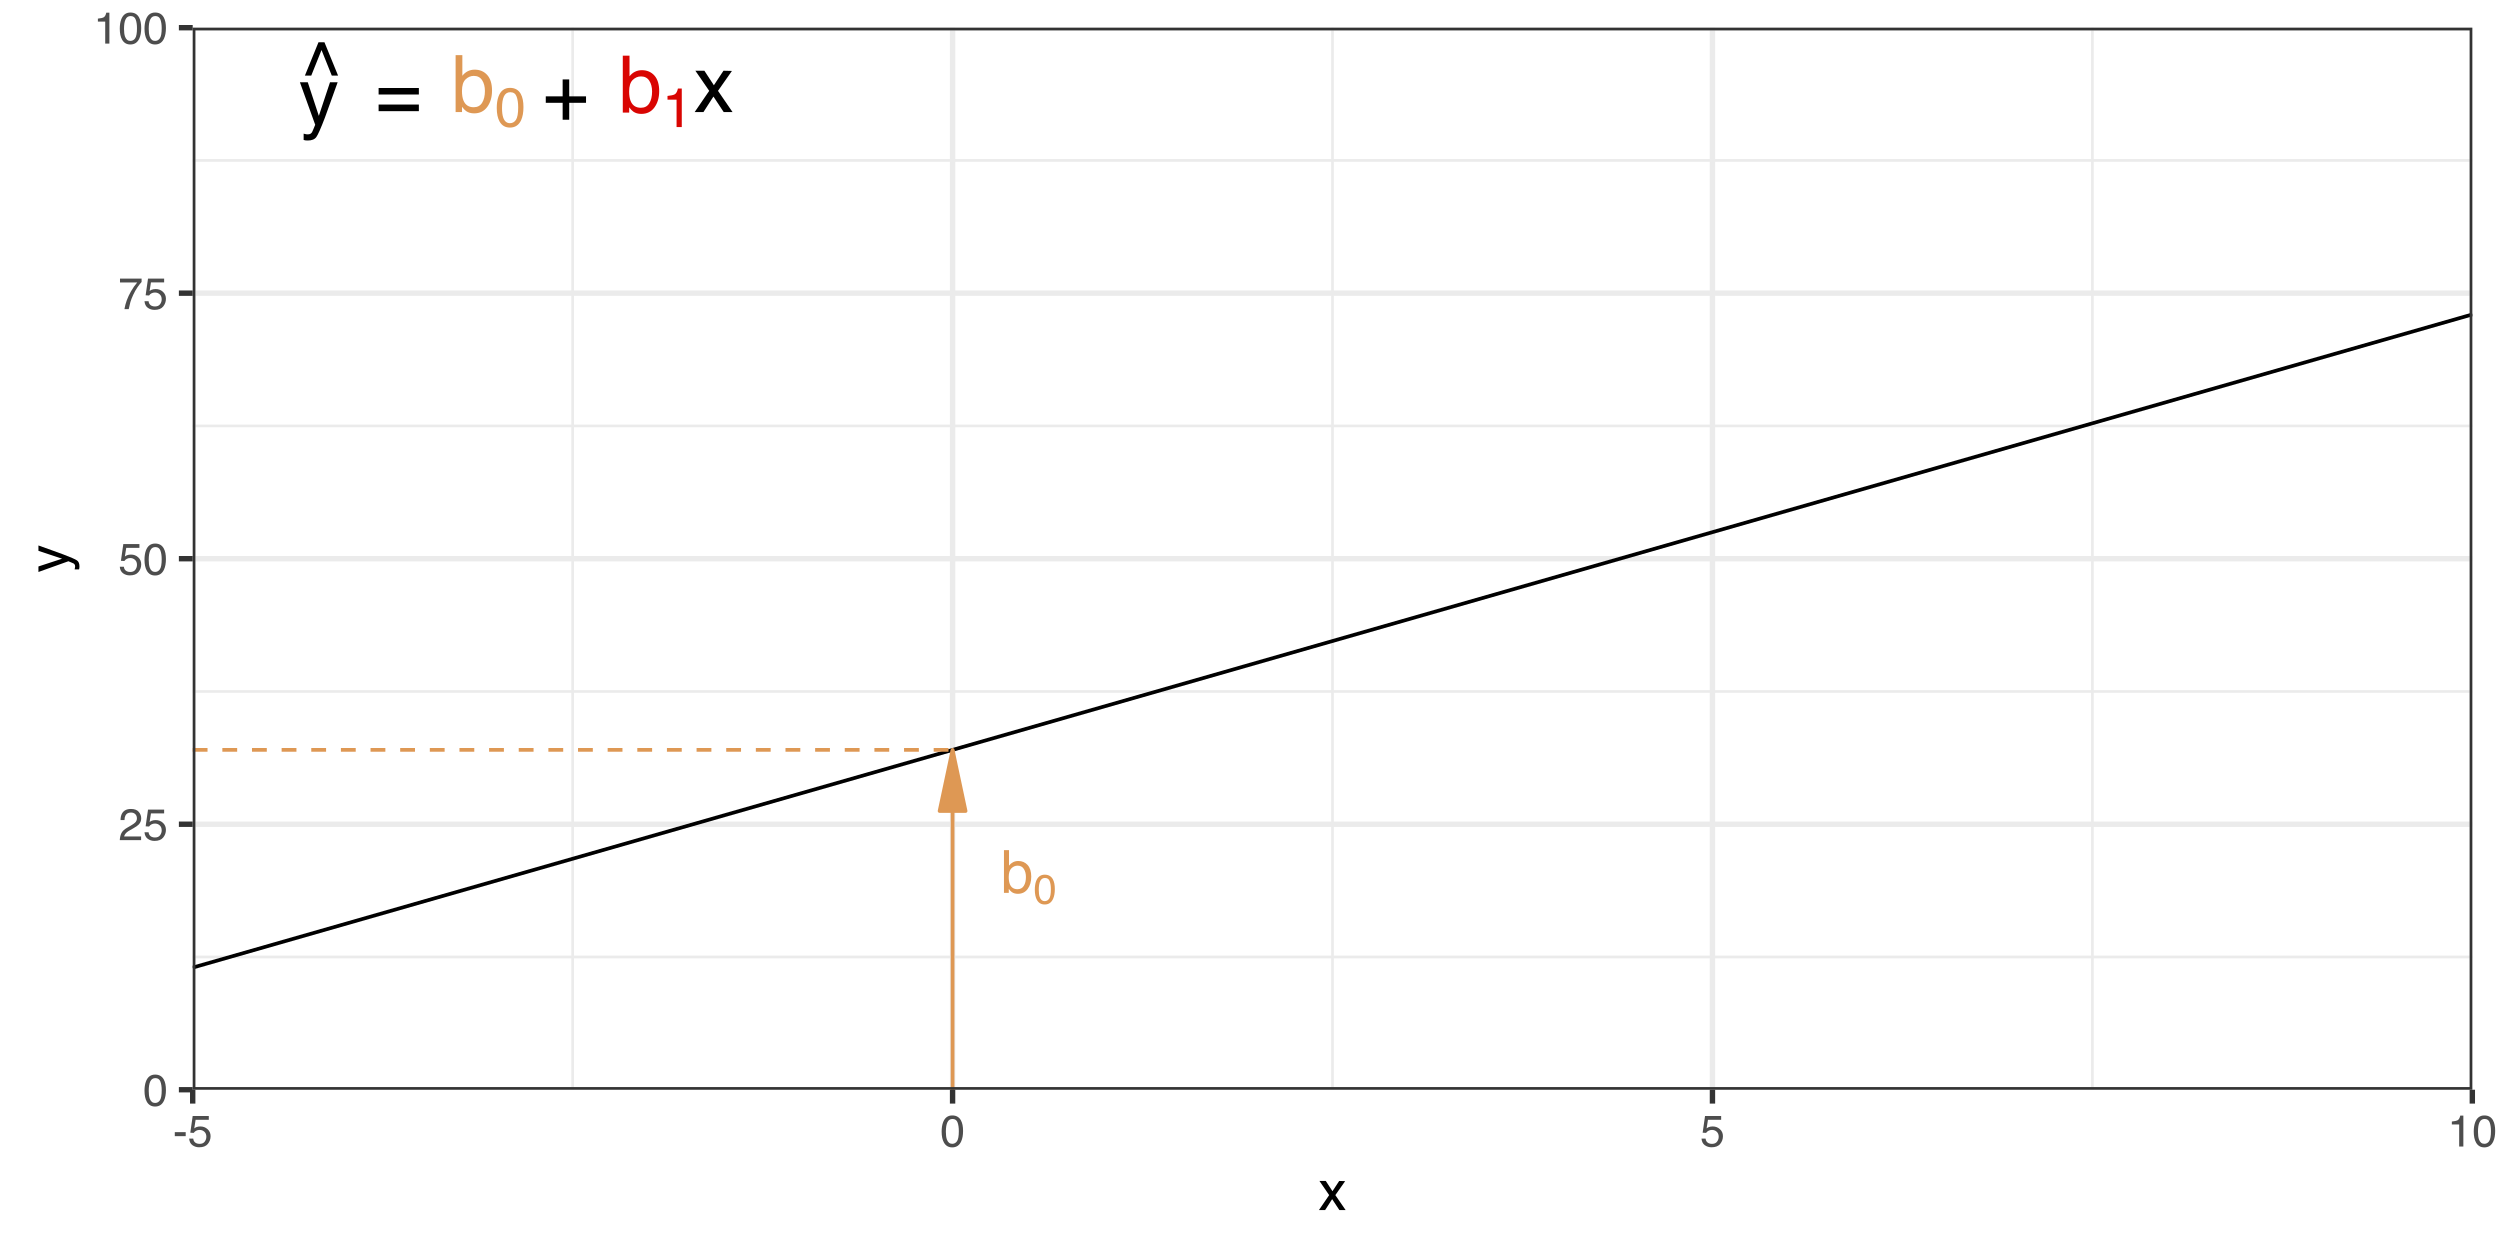
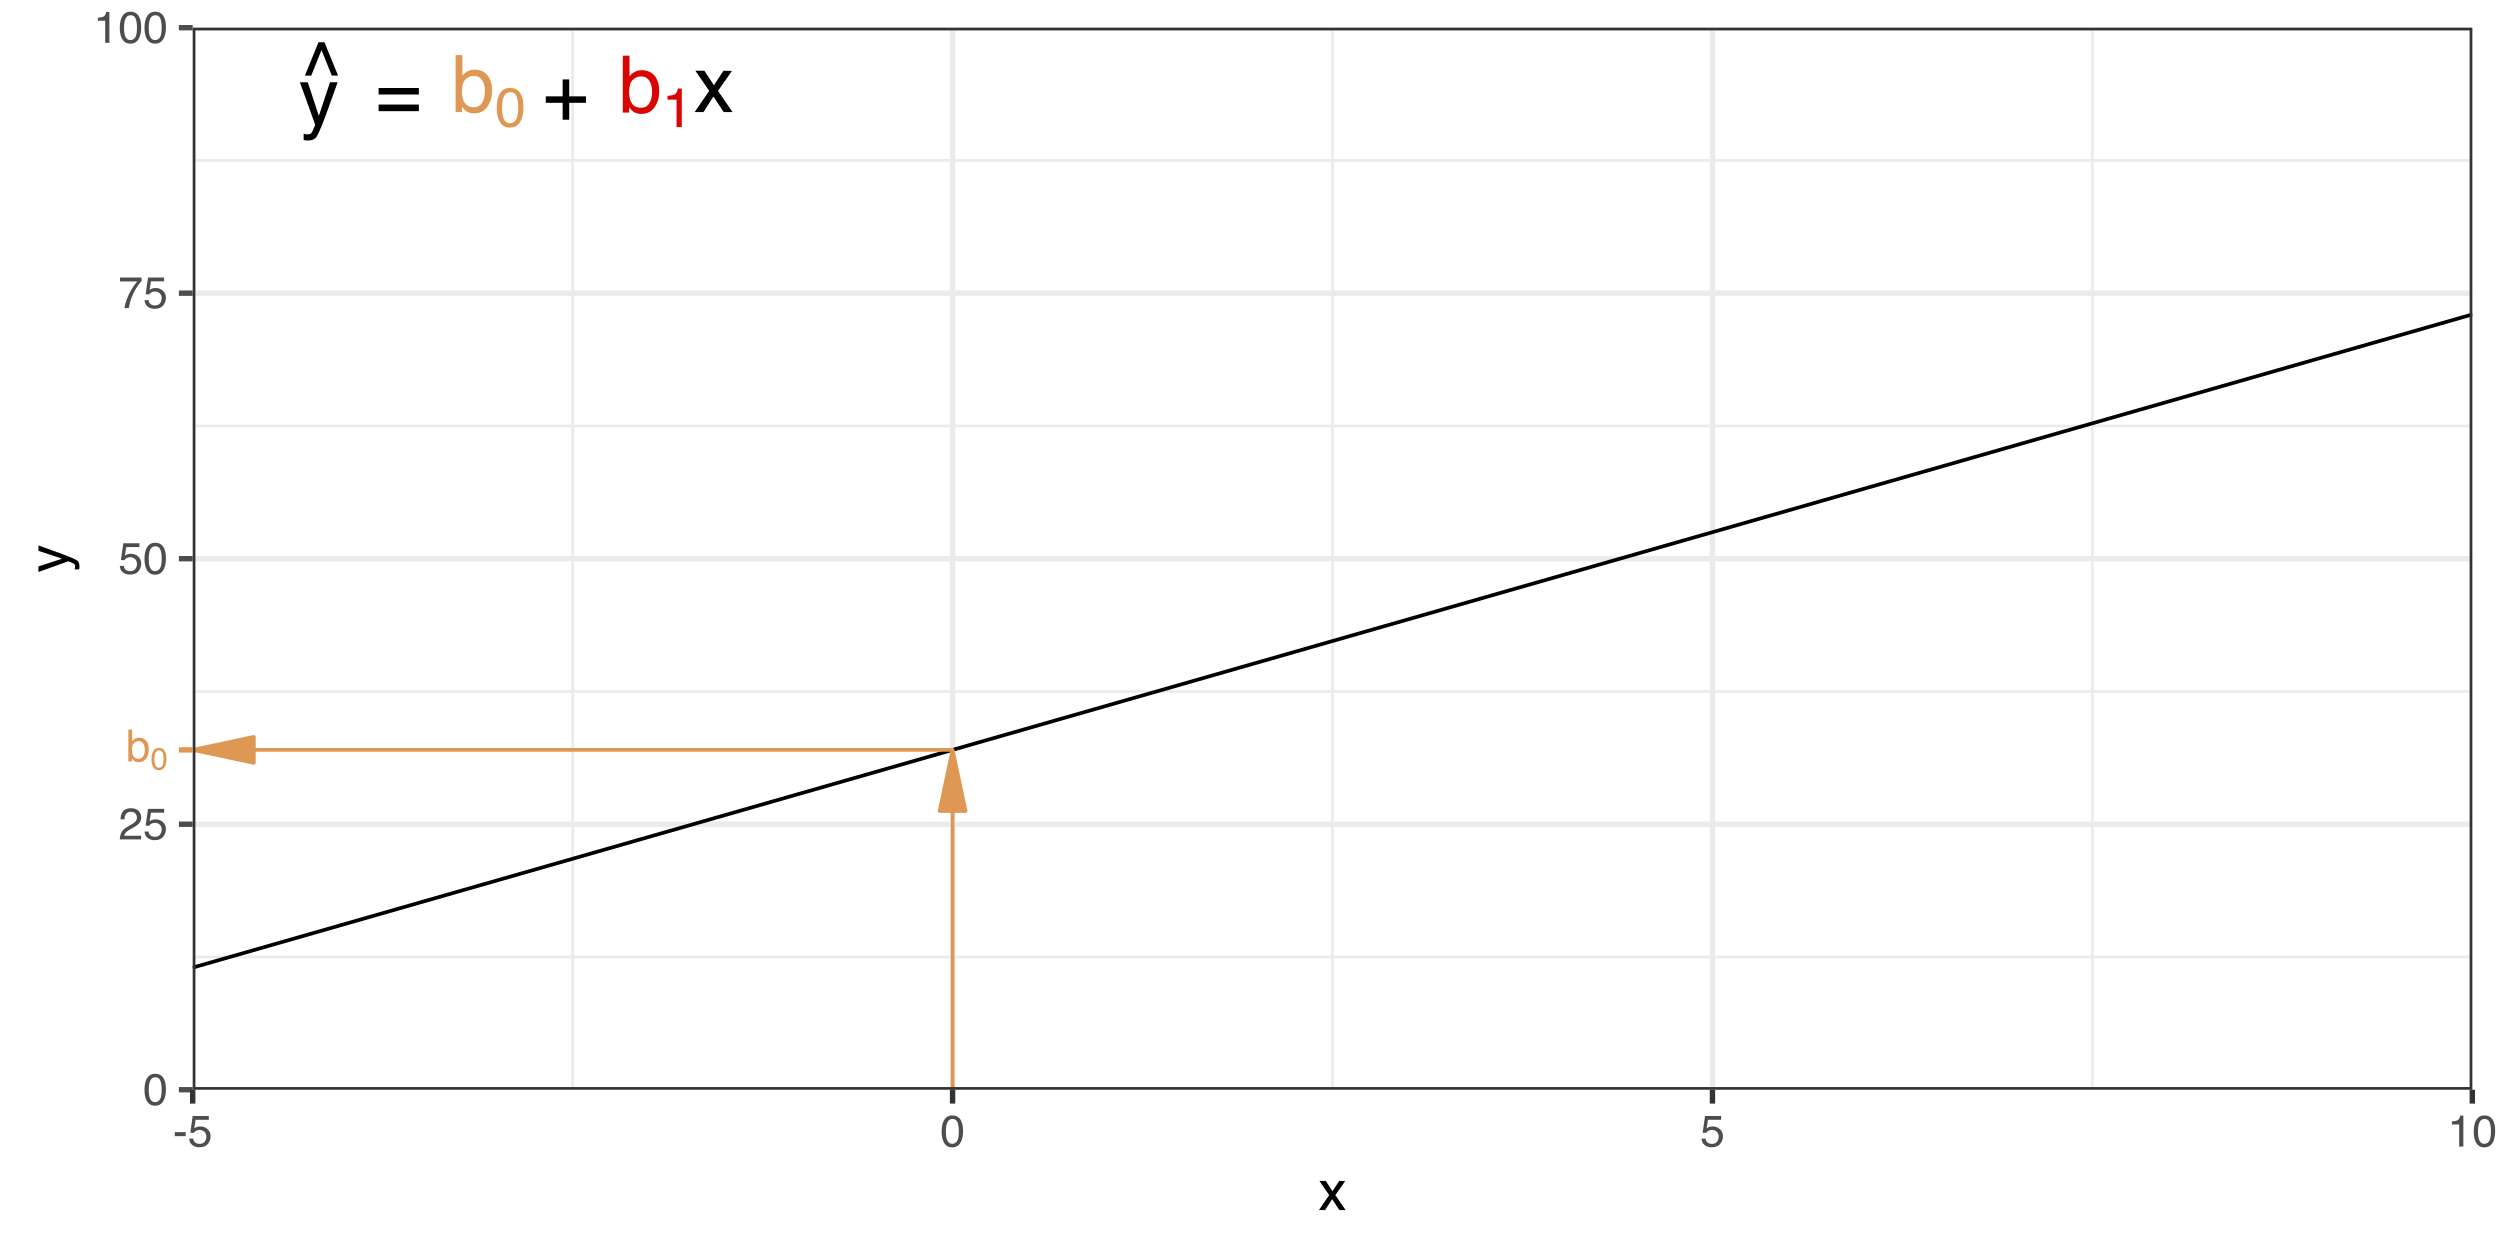
<svg xmlns="http://www.w3.org/2000/svg" xmlns:xlink="http://www.w3.org/1999/xlink" width="720pt" height="360pt" viewBox="0 0 720 360" version="1.1">
  <defs>
    <g>
      <symbol overflow="visible" id="glyph0-0">
        <path style="stroke:none;" d="M 0.734 0 L 0.734 -16.328 L 13.688 -16.328 L 13.688 0 Z M 11.656 -2.047 L 11.656 -14.281 L 2.781 -14.281 L 2.781 -2.047 Z M 11.656 -2.047 " />
      </symbol>
      <symbol overflow="visible" id="glyph0-1">
        <path style="stroke:none;" d="M 8.906 -11.906 L 11.109 -11.906 C 10.828 -11.145 10.203 -9.406 9.234 -6.688 C 8.504 -4.633 7.898 -2.961 7.422 -1.672 C 6.266 1.359 5.445 3.207 4.969 3.875 C 4.488 4.539 3.672 4.875 2.516 4.875 C 2.234 4.875 2.016 4.863 1.859 4.844 C 1.711 4.82 1.531 4.781 1.312 4.719 L 1.312 2.906 C 1.656 3 1.906 3.055 2.062 3.078 C 2.219 3.098 2.359 3.109 2.484 3.109 C 2.848 3.109 3.117 3.047 3.297 2.922 C 3.473 2.805 3.617 2.66 3.734 2.484 C 3.773 2.422 3.91 2.113 4.141 1.562 C 4.367 1.02 4.535 0.613 4.641 0.344 L 0.234 -11.906 L 2.5 -11.906 L 5.688 -2.219 Z M 5.688 -12.188 Z M 5.688 -12.188 " />
      </symbol>
      <symbol overflow="visible" id="glyph0-2">
        <path style="stroke:none;" d="M 6.953 -16.328 L 10.875 -6.734 L 9.062 -6.734 L 6.109 -14.094 L 3.156 -6.734 L 1.328 -6.734 L 5.234 -16.328 Z M 6.953 -16.328 " />
      </symbol>
      <symbol overflow="visible" id="glyph0-3">
        <path style="stroke:none;" d="M 12.609 -9.141 L 12.609 -7.266 L 1.016 -7.266 L 1.016 -9.141 Z M 12.609 -4.375 L 12.609 -2.469 L 1.016 -2.469 L 1.016 -4.375 Z M 12.609 -4.375 " />
      </symbol>
      <symbol overflow="visible" id="glyph0-4">
        <path style="stroke:none;" d="M 1.312 -16.391 L 3.25 -16.391 L 3.25 -10.453 C 3.688 -11.023 4.207 -11.461 4.812 -11.766 C 5.426 -12.066 6.086 -12.219 6.797 -12.219 C 8.285 -12.219 9.488 -11.707 10.406 -10.688 C 11.332 -9.664 11.797 -8.164 11.797 -6.188 C 11.797 -4.301 11.336 -2.734 10.422 -1.484 C 9.516 -0.242 8.254 0.375 6.641 0.375 C 5.734 0.375 4.969 0.156 4.344 -0.281 C 3.977 -0.539 3.582 -0.953 3.156 -1.516 L 3.156 0 L 1.312 0 Z M 6.516 -1.391 C 7.598 -1.391 8.406 -1.816 8.938 -2.672 C 9.477 -3.535 9.75 -4.672 9.75 -6.078 C 9.75 -7.328 9.477 -8.363 8.938 -9.188 C 8.406 -10.008 7.613 -10.422 6.562 -10.422 C 5.656 -10.422 4.859 -10.082 4.172 -9.406 C 3.484 -8.738 3.141 -7.629 3.141 -6.078 C 3.141 -4.961 3.281 -4.055 3.562 -3.359 C 4.094 -2.047 5.078 -1.391 6.516 -1.391 Z M 6.516 -1.391 " />
      </symbol>
      <symbol overflow="visible" id="glyph0-5">
        <path style="stroke:none;" d="M 1.016 -4.875 L 1.016 -6.734 L 5.875 -6.734 L 5.875 -11.609 L 7.766 -11.609 L 7.766 -6.734 L 12.609 -6.734 L 12.609 -4.875 L 7.766 -4.875 L 7.766 0 L 5.875 0 L 5.875 -4.875 Z M 1.016 -4.875 " />
      </symbol>
      <symbol overflow="visible" id="glyph0-6">
        <path style="stroke:none;" d="M 0.328 -11.906 L 2.922 -11.906 L 5.656 -7.719 L 8.422 -11.906 L 10.859 -11.844 L 6.844 -6.109 L 11.031 0 L 8.484 0 L 5.531 -4.469 L 2.656 0 L 0.125 0 L 4.312 -6.109 Z M 0.328 -11.906 " />
      </symbol>
      <symbol overflow="visible" id="glyph1-0">
        <path style="stroke:none;" d="M 0.516 0 L 0.516 -11.438 L 9.594 -11.438 L 9.594 0 Z M 8.156 -1.438 L 8.156 -10 L 1.953 -10 L 1.953 -1.438 Z M 8.156 -1.438 " />
      </symbol>
      <symbol overflow="visible" id="glyph1-1">
        <path style="stroke:none;" d="M 4.312 -11.141 C 5.75 -11.141 6.789 -10.547 7.438 -9.359 C 7.938 -8.441 8.188 -7.188 8.188 -5.594 C 8.188 -4.07 7.961 -2.816 7.516 -1.828 C 6.859 -0.41 5.785 0.297 4.297 0.297 C 2.961 0.297 1.969 -0.281 1.312 -1.438 C 0.77 -2.406 0.5 -3.707 0.5 -5.344 C 0.5 -6.613 0.66 -7.703 0.984 -8.609 C 1.598 -10.297 2.707 -11.141 4.312 -11.141 Z M 4.297 -0.969 C 5.023 -0.969 5.602 -1.289 6.031 -1.938 C 6.457 -2.582 6.672 -3.781 6.672 -5.531 C 6.672 -6.801 6.516 -7.844 6.203 -8.656 C 5.898 -9.477 5.297 -9.891 4.391 -9.891 C 3.566 -9.891 2.961 -9.5 2.578 -8.719 C 2.203 -7.945 2.016 -6.805 2.016 -5.297 C 2.016 -4.16 2.133 -3.242 2.375 -2.547 C 2.75 -1.492 3.391 -0.969 4.297 -0.969 Z M 4.297 -0.969 " />
      </symbol>
      <symbol overflow="visible" id="glyph1-2">
        <path style="stroke:none;" d="M 1.531 -7.891 L 1.531 -8.969 C 2.539 -9.062 3.242 -9.223 3.641 -9.453 C 4.035 -9.691 4.332 -10.238 4.531 -11.094 L 5.641 -11.094 L 5.641 0 L 4.141 0 L 4.141 -7.891 Z M 1.531 -7.891 " />
      </symbol>
      <symbol overflow="visible" id="glyph2-0">
-         <path style="stroke:none;" d="M 0.547 0 L 0.547 -12.25 L 10.281 -12.25 L 10.281 0 Z M 8.734 -1.531 L 8.734 -10.719 L 2.078 -10.719 L 2.078 -1.531 Z M 8.734 -1.531 " />
+         <path style="stroke:none;" d="M 0.406 0 L 0.406 -9.172 L 7.703 -9.172 L 7.703 0 Z M 6.547 -1.156 L 6.547 -8.031 L 1.562 -8.031 L 1.562 -1.156 Z M 6.547 -1.156 " />
      </symbol>
      <symbol overflow="visible" id="glyph2-1">
-         <path style="stroke:none;" d="M 0.984 -12.297 L 2.438 -12.297 L 2.438 -7.844 C 2.77 -8.27 3.16 -8.598 3.609 -8.828 C 4.066 -9.055 4.566 -9.172 5.109 -9.172 C 6.211 -9.172 7.109 -8.785 7.797 -8.016 C 8.492 -7.254 8.844 -6.129 8.844 -4.641 C 8.844 -3.223 8.5 -2.047 7.812 -1.109 C 7.133 -0.18 6.191 0.281 4.984 0.281 C 4.305 0.281 3.734 0.117 3.266 -0.203 C 2.984 -0.398 2.688 -0.711 2.375 -1.141 L 2.375 0 L 0.984 0 Z M 4.891 -1.047 C 5.703 -1.047 6.305 -1.367 6.703 -2.016 C 7.109 -2.66 7.312 -3.508 7.312 -4.562 C 7.312 -5.5 7.109 -6.273 6.703 -6.891 C 6.305 -7.516 5.711 -7.828 4.922 -7.828 C 4.242 -7.828 3.645 -7.57 3.125 -7.062 C 2.613 -6.551 2.359 -5.719 2.359 -4.562 C 2.359 -3.719 2.461 -3.035 2.672 -2.516 C 3.066 -1.535 3.805 -1.047 4.891 -1.047 Z M 4.891 -1.047 " />
+         <path style="stroke:none;" d="M 3.469 -8.953 C 4.625 -8.953 5.457 -8.473 5.969 -7.516 C 6.375 -6.773 6.578 -5.766 6.578 -4.484 C 6.578 -3.266 6.395 -2.258 6.031 -1.469 C 5.508 -0.32 4.648 0.25 3.453 0.25 C 2.379 0.25 1.582 -0.219 1.062 -1.156 C 0.625 -1.938 0.406 -2.984 0.406 -4.297 C 0.406 -5.305 0.535 -6.176 0.797 -6.906 C 1.285 -8.27 2.176 -8.953 3.469 -8.953 Z M 3.453 -0.781 C 4.035 -0.781 4.5 -1.035 4.844 -1.547 C 5.188 -2.066 5.359 -3.031 5.359 -4.438 C 5.359 -5.457 5.234 -6.297 4.984 -6.953 C 4.734 -7.609 4.25 -7.938 3.531 -7.938 C 2.863 -7.938 2.379 -7.625 2.078 -7 C 1.773 -6.375 1.625 -5.457 1.625 -4.25 C 1.625 -3.332 1.719 -2.598 1.906 -2.047 C 2.207 -1.203 2.723 -0.781 3.453 -0.781 Z M 3.453 -0.781 " />
+       </symbol>
+       <symbol overflow="visible" id="glyph2-2">
+         <path style="stroke:none;" d="M 0.406 0 C 0.445 -0.77 0.602 -1.441 0.875 -2.016 C 1.156 -2.586 1.695 -3.102 2.5 -3.562 L 3.703 -4.266 C 4.234 -4.578 4.609 -4.844 4.828 -5.062 C 5.172 -5.406 5.344 -5.801 5.344 -6.25 C 5.344 -6.77 5.188 -7.18 4.875 -7.484 C 4.562 -7.797 4.145 -7.953 3.625 -7.953 C 2.852 -7.953 2.32 -7.66 2.031 -7.078 C 1.863 -6.766 1.773 -6.332 1.766 -5.781 L 0.625 -5.781 C 0.633 -6.551 0.773 -7.18 1.047 -7.672 C 1.535 -8.547 2.395 -8.984 3.625 -8.984 C 4.656 -8.984 5.406 -8.703 5.875 -8.141 C 6.344 -7.586 6.578 -6.973 6.578 -6.297 C 6.578 -5.578 6.328 -4.969 5.828 -4.469 C 5.535 -4.164 5.016 -3.805 4.266 -3.391 L 3.406 -2.906 C 3 -2.688 2.676 -2.473 2.438 -2.266 C 2.02 -1.898 1.758 -1.5 1.656 -1.062 L 6.547 -1.062 L 6.547 0 Z M 0.406 0 " />
+       </symbol>
+       <symbol overflow="visible" id="glyph2-3">
+         <path style="stroke:none;" d="M 1.578 -2.281 C 1.648 -1.633 1.945 -1.191 2.469 -0.953 C 2.738 -0.828 3.051 -0.766 3.406 -0.766 C 4.07 -0.766 4.562 -0.973 4.875 -1.391 C 5.195 -1.816 5.359 -2.289 5.359 -2.812 C 5.359 -3.438 5.164 -3.922 4.781 -4.266 C 4.406 -4.609 3.953 -4.781 3.422 -4.781 C 3.035 -4.781 2.703 -4.703 2.422 -4.547 C 2.141 -4.398 1.906 -4.191 1.719 -3.922 L 0.734 -3.984 L 1.422 -8.797 L 6.062 -8.797 L 6.062 -7.703 L 2.266 -7.703 L 1.875 -5.219 C 2.082 -5.383 2.281 -5.504 2.469 -5.578 C 2.801 -5.711 3.188 -5.781 3.625 -5.781 C 4.445 -5.781 5.145 -5.516 5.719 -4.984 C 6.289 -4.461 6.578 -3.797 6.578 -2.984 C 6.578 -2.141 6.312 -1.395 5.781 -0.75 C 5.258 -0.102 4.426 0.219 3.281 0.219 C 2.551 0.219 1.906 0.016 1.344 -0.391 C 0.789 -0.797 0.477 -1.426 0.406 -2.281 Z M 1.578 -2.281 " />
+       </symbol>
+       <symbol overflow="visible" id="glyph2-4">
+         <path style="stroke:none;" d="M 0.734 -9.203 L 1.828 -9.203 L 1.828 -5.875 C 2.078 -6.195 2.367 -6.441 2.703 -6.609 C 3.047 -6.773 3.422 -6.859 3.828 -6.859 C 4.66 -6.859 5.332 -6.57 5.844 -6 C 6.363 -5.438 6.625 -4.594 6.625 -3.469 C 6.625 -2.414 6.367 -1.535 5.859 -0.828 C 5.348 -0.129 4.641 0.219 3.734 0.219 C 3.223 0.219 2.789 0.094 2.438 -0.156 C 2.227 -0.301 2.008 -0.535 1.781 -0.859 L 1.781 0 L 0.734 0 Z M 3.656 -0.781 C 4.27 -0.781 4.727 -1.02 5.031 -1.5 C 5.332 -1.988 5.484 -2.629 5.484 -3.422 C 5.484 -4.117 5.332 -4.695 5.031 -5.156 C 4.727 -5.625 4.281 -5.859 3.688 -5.859 C 3.176 -5.859 2.727 -5.664 2.344 -5.281 C 1.957 -4.906 1.766 -4.285 1.766 -3.422 C 1.766 -2.785 1.844 -2.273 2 -1.891 C 2.301 -1.148 2.852 -0.781 3.656 -0.781 Z M 3.656 -0.781 " />
+       </symbol>
+       <symbol overflow="visible" id="glyph2-5">
+         <path style="stroke:none;" d="M 6.688 -8.797 L 6.688 -7.812 C 6.406 -7.531 6.023 -7.047 5.547 -6.359 C 5.066 -5.672 4.645 -4.926 4.281 -4.125 C 3.914 -3.344 3.641 -2.633 3.453 -2 C 3.336 -1.582 3.18 -0.914 2.984 0 L 1.75 0 C 2.031 -1.707 2.656 -3.406 3.625 -5.094 C 4.188 -6.082 4.785 -6.941 5.422 -7.672 L 0.469 -7.672 L 0.469 -8.797 Z M 6.688 -8.797 " />
+       </symbol>
+       <symbol overflow="visible" id="glyph2-6">
+         <path style="stroke:none;" d="M 1.219 -6.344 L 1.219 -7.203 C 2.031 -7.273 2.598 -7.406 2.922 -7.594 C 3.242 -7.781 3.484 -8.219 3.641 -8.906 L 4.531 -8.906 L 4.531 0 L 3.328 0 L 3.328 -6.344 Z M 1.219 -6.344 " />
+       </symbol>
+       <symbol overflow="visible" id="glyph2-7">
+         <path style="stroke:none;" d="M 0.531 -4.141 L 3.672 -4.141 L 3.672 -2.984 L 0.531 -2.984 Z M 0.531 -4.141 " />
      </symbol>
      <symbol overflow="visible" id="glyph3-0">
-         <path style="stroke:none;" d="M 0.391 0 L 0.391 -8.578 L 7.188 -8.578 L 7.188 0 Z M 6.109 -1.078 L 6.109 -7.5 L 1.453 -7.5 L 1.453 -1.078 Z M 6.109 -1.078 " />
+         <path style="stroke:none;" d="M 0.281 0 L 0.281 -6.422 L 5.391 -6.422 L 5.391 0 Z M 4.578 -0.797 L 4.578 -5.625 L 1.094 -5.625 L 1.094 -0.797 Z M 4.578 -0.797 " />
      </symbol>
      <symbol overflow="visible" id="glyph3-1">
-         <path style="stroke:none;" d="M 3.234 -8.359 C 4.316 -8.359 5.098 -7.91 5.578 -7.016 C 5.953 -6.328 6.141 -5.383 6.141 -4.188 C 6.141 -3.051 5.969 -2.113 5.625 -1.375 C 5.133 -0.301 4.336 0.234 3.234 0.234 C 2.223 0.234 1.473 -0.203 0.984 -1.078 C 0.578 -1.805 0.375 -2.785 0.375 -4.016 C 0.375 -4.961 0.492 -5.773 0.734 -6.453 C 1.203 -7.723 2.035 -8.359 3.234 -8.359 Z M 3.219 -0.734 C 3.758 -0.734 4.191 -0.973 4.516 -1.453 C 4.836 -1.93 5 -2.832 5 -4.156 C 5 -5.102 4.883 -5.879 4.656 -6.484 C 4.426 -7.098 3.973 -7.406 3.297 -7.406 C 2.68 -7.406 2.227 -7.113 1.938 -6.531 C 1.656 -5.957 1.516 -5.102 1.516 -3.969 C 1.516 -3.113 1.602 -2.43 1.781 -1.922 C 2.062 -1.129 2.539 -0.734 3.219 -0.734 Z M 3.219 -0.734 " />
+         <path style="stroke:none;" d="M 2.422 -6.266 C 3.234 -6.266 3.816 -5.93 4.172 -5.266 C 4.453 -4.742 4.594 -4.035 4.594 -3.141 C 4.594 -2.285 4.469 -1.582 4.219 -1.031 C 3.852 -0.227 3.254 0.172 2.422 0.172 C 1.672 0.172 1.109 -0.156 0.734 -0.812 C 0.43 -1.352 0.281 -2.082 0.281 -3 C 0.281 -3.707 0.375 -4.316 0.562 -4.828 C 0.906 -5.785 1.523 -6.266 2.422 -6.266 Z M 2.406 -0.547 C 2.82 -0.547 3.148 -0.723 3.391 -1.078 C 3.629 -1.441 3.75 -2.117 3.75 -3.109 C 3.75 -3.816 3.66 -4.398 3.484 -4.859 C 3.305 -5.316 2.969 -5.547 2.469 -5.547 C 2.008 -5.547 1.672 -5.328 1.453 -4.891 C 1.234 -4.461 1.125 -3.82 1.125 -2.969 C 1.125 -2.332 1.195 -1.82 1.344 -1.438 C 1.551 -0.844 1.906 -0.547 2.406 -0.547 Z M 2.406 -0.547 " />
      </symbol>
      <symbol overflow="visible" id="glyph4-0">
-         <path style="stroke:none;" d="M 0.406 0 L 0.406 -9.172 L 7.703 -9.172 L 7.703 0 Z M 6.547 -1.156 L 6.547 -8.031 L 1.562 -8.031 L 1.562 -1.156 Z M 6.547 -1.156 " />
+         <path style="stroke:none;" d="M 0.516 0 L 0.516 -11.484 L 9.625 -11.484 L 9.625 0 Z M 8.188 -1.438 L 8.188 -10.047 L 1.953 -10.047 L 1.953 -1.438 Z M 8.188 -1.438 " />
      </symbol>
      <symbol overflow="visible" id="glyph4-1">
-         <path style="stroke:none;" d="M 3.469 -8.953 C 4.625 -8.953 5.457 -8.473 5.969 -7.516 C 6.375 -6.773 6.578 -5.766 6.578 -4.484 C 6.578 -3.266 6.395 -2.258 6.031 -1.469 C 5.508 -0.32 4.648 0.25 3.453 0.25 C 2.379 0.25 1.582 -0.219 1.062 -1.156 C 0.625 -1.938 0.406 -2.984 0.406 -4.297 C 0.406 -5.305 0.535 -6.176 0.797 -6.906 C 1.285 -8.27 2.176 -8.953 3.469 -8.953 Z M 3.453 -0.781 C 4.035 -0.781 4.5 -1.035 4.844 -1.547 C 5.188 -2.066 5.359 -3.031 5.359 -4.438 C 5.359 -5.457 5.234 -6.297 4.984 -6.953 C 4.734 -7.609 4.25 -7.938 3.531 -7.938 C 2.863 -7.938 2.379 -7.625 2.078 -7 C 1.773 -6.375 1.625 -5.457 1.625 -4.25 C 1.625 -3.332 1.719 -2.598 1.906 -2.047 C 2.207 -1.203 2.723 -0.781 3.453 -0.781 Z M 3.453 -0.781 " />
-       </symbol>
-       <symbol overflow="visible" id="glyph4-2">
-         <path style="stroke:none;" d="M 0.406 0 C 0.445 -0.77 0.602 -1.441 0.875 -2.016 C 1.156 -2.586 1.695 -3.102 2.5 -3.562 L 3.703 -4.266 C 4.234 -4.578 4.609 -4.844 4.828 -5.062 C 5.172 -5.406 5.344 -5.801 5.344 -6.25 C 5.344 -6.77 5.188 -7.18 4.875 -7.484 C 4.562 -7.797 4.145 -7.953 3.625 -7.953 C 2.852 -7.953 2.32 -7.66 2.031 -7.078 C 1.863 -6.766 1.773 -6.332 1.766 -5.781 L 0.625 -5.781 C 0.633 -6.551 0.773 -7.18 1.047 -7.672 C 1.535 -8.547 2.395 -8.984 3.625 -8.984 C 4.656 -8.984 5.406 -8.703 5.875 -8.141 C 6.344 -7.586 6.578 -6.973 6.578 -6.297 C 6.578 -5.578 6.328 -4.969 5.828 -4.469 C 5.535 -4.164 5.016 -3.805 4.266 -3.391 L 3.406 -2.906 C 3 -2.688 2.676 -2.473 2.438 -2.266 C 2.02 -1.898 1.758 -1.5 1.656 -1.062 L 6.547 -1.062 L 6.547 0 Z M 0.406 0 " />
-       </symbol>
-       <symbol overflow="visible" id="glyph4-3">
-         <path style="stroke:none;" d="M 1.578 -2.281 C 1.648 -1.633 1.945 -1.191 2.469 -0.953 C 2.738 -0.828 3.051 -0.766 3.406 -0.766 C 4.07 -0.766 4.562 -0.973 4.875 -1.391 C 5.195 -1.816 5.359 -2.289 5.359 -2.812 C 5.359 -3.438 5.164 -3.922 4.781 -4.266 C 4.406 -4.609 3.953 -4.781 3.422 -4.781 C 3.035 -4.781 2.703 -4.703 2.422 -4.547 C 2.141 -4.398 1.906 -4.191 1.719 -3.922 L 0.734 -3.984 L 1.422 -8.797 L 6.062 -8.797 L 6.062 -7.703 L 2.266 -7.703 L 1.875 -5.219 C 2.082 -5.383 2.281 -5.504 2.469 -5.578 C 2.801 -5.711 3.188 -5.781 3.625 -5.781 C 4.445 -5.781 5.145 -5.516 5.719 -4.984 C 6.289 -4.461 6.578 -3.797 6.578 -2.984 C 6.578 -2.141 6.312 -1.395 5.781 -0.75 C 5.258 -0.102 4.426 0.219 3.281 0.219 C 2.551 0.219 1.906 0.016 1.344 -0.391 C 0.789 -0.797 0.477 -1.426 0.406 -2.281 Z M 1.578 -2.281 " />
-       </symbol>
-       <symbol overflow="visible" id="glyph4-4">
-         <path style="stroke:none;" d="M 6.688 -8.797 L 6.688 -7.812 C 6.406 -7.531 6.023 -7.047 5.547 -6.359 C 5.066 -5.672 4.645 -4.926 4.281 -4.125 C 3.914 -3.344 3.641 -2.633 3.453 -2 C 3.336 -1.582 3.18 -0.914 2.984 0 L 1.75 0 C 2.031 -1.707 2.656 -3.406 3.625 -5.094 C 4.188 -6.082 4.785 -6.941 5.422 -7.672 L 0.469 -7.672 L 0.469 -8.797 Z M 6.688 -8.797 " />
-       </symbol>
-       <symbol overflow="visible" id="glyph4-5">
-         <path style="stroke:none;" d="M 1.219 -6.344 L 1.219 -7.203 C 2.031 -7.273 2.598 -7.406 2.922 -7.594 C 3.242 -7.781 3.484 -8.219 3.641 -8.906 L 4.531 -8.906 L 4.531 0 L 3.328 0 L 3.328 -6.344 Z M 1.219 -6.344 " />
-       </symbol>
-       <symbol overflow="visible" id="glyph4-6">
-         <path style="stroke:none;" d="M 0.531 -4.141 L 3.672 -4.141 L 3.672 -2.984 L 0.531 -2.984 Z M 0.531 -4.141 " />
+         <path style="stroke:none;" d="M 0.234 -8.375 L 2.062 -8.375 L 3.984 -5.422 L 5.922 -8.375 L 7.641 -8.328 L 4.812 -4.297 L 7.766 0 L 5.969 0 L 3.891 -3.141 L 1.875 0 L 0.094 0 L 3.031 -4.297 Z M 0.234 -8.375 " />
      </symbol>
      <symbol overflow="visible" id="glyph5-0">
-         <path style="stroke:none;" d="M 0.516 0 L 0.516 -11.484 L 9.625 -11.484 L 9.625 0 Z M 8.188 -1.438 L 8.188 -10.047 L 1.953 -10.047 L 1.953 -1.438 Z M 8.188 -1.438 " />
+         <path style="stroke:none;" d="M 0 -0.516 L -11.484 -0.516 L -11.484 -9.625 L 0 -9.625 Z M -1.438 -8.188 L -10.047 -8.188 L -10.047 -1.953 L -1.438 -1.953 Z M -1.438 -8.188 " />
      </symbol>
      <symbol overflow="visible" id="glyph5-1">
-         <path style="stroke:none;" d="M 0.234 -8.375 L 2.062 -8.375 L 3.984 -5.422 L 5.922 -8.375 L 7.641 -8.328 L 4.812 -4.297 L 7.766 0 L 5.969 0 L 3.891 -3.141 L 1.875 0 L 0.094 0 L 3.031 -4.297 Z M 0.234 -8.375 " />
-       </symbol>
-       <symbol overflow="visible" id="glyph6-0">
-         <path style="stroke:none;" d="M 0 -0.516 L -11.484 -0.516 L -11.484 -9.625 L 0 -9.625 Z M -1.438 -8.188 L -10.047 -8.188 L -10.047 -1.953 L -1.438 -1.953 Z M -1.438 -8.188 " />
-       </symbol>
-       <symbol overflow="visible" id="glyph6-1">
        <path style="stroke:none;" d="M -8.375 -6.266 L -8.375 -7.812 C -7.832 -7.613 -6.609 -7.176 -4.703 -6.5 C -3.266 -5.988 -2.094 -5.562 -1.188 -5.219 C 0.957 -4.406 2.266 -3.832 2.734 -3.5 C 3.203 -3.164 3.438 -2.594 3.438 -1.781 C 3.438 -1.582 3.426 -1.426 3.406 -1.312 C 3.395 -1.207 3.367 -1.078 3.328 -0.922 L 2.047 -0.922 C 2.109 -1.172 2.145 -1.348 2.156 -1.453 C 2.176 -1.566 2.188 -1.664 2.188 -1.75 C 2.188 -2.008 2.145 -2.195 2.062 -2.312 C 1.977 -2.438 1.875 -2.539 1.75 -2.625 C 1.707 -2.656 1.492 -2.75 1.109 -2.906 C 0.723 -3.07 0.438 -3.191 0.25 -3.266 L -8.375 -0.172 L -8.375 -1.766 L -1.562 -4 Z M -8.578 -4 Z M -8.578 -4 " />
      </symbol>
    </g>
    <clipPath id="clip1">
      <path d="M 55.5 7.969 L 712.031 7.969 L 712.031 313.844 L 55.5 313.844 Z M 55.5 7.969 " />
    </clipPath>
    <clipPath id="clip2">
      <path d="M 55.5 275 L 712.031 275 L 712.031 276 L 55.5 276 Z M 55.5 275 " />
    </clipPath>
    <clipPath id="clip3">
      <path d="M 55.5 198 L 712.031 198 L 712.031 200 L 55.5 200 Z M 55.5 198 " />
    </clipPath>
    <clipPath id="clip4">
      <path d="M 55.5 122 L 712.031 122 L 712.031 124 L 55.5 124 Z M 55.5 122 " />
    </clipPath>
    <clipPath id="clip5">
      <path d="M 55.5 45 L 712.031 45 L 712.031 47 L 55.5 47 Z M 55.5 45 " />
    </clipPath>
    <clipPath id="clip6">
      <path d="M 164 7.969 L 166 7.969 L 166 313.844 L 164 313.844 Z M 164 7.969 " />
    </clipPath>
    <clipPath id="clip7">
      <path d="M 383 7.969 L 385 7.969 L 385 313.844 L 383 313.844 Z M 383 7.969 " />
    </clipPath>
    <clipPath id="clip8">
      <path d="M 602 7.969 L 603 7.969 L 603 313.844 L 602 313.844 Z M 602 7.969 " />
    </clipPath>
    <clipPath id="clip9">
      <path d="M 55.5 313 L 712.031 313 L 712.031 313.844 L 55.5 313.844 Z M 55.5 313 " />
    </clipPath>
    <clipPath id="clip10">
      <path d="M 55.5 236 L 712.031 236 L 712.031 239 L 55.5 239 Z M 55.5 236 " />
    </clipPath>
    <clipPath id="clip11">
      <path d="M 55.5 160 L 712.031 160 L 712.031 162 L 55.5 162 Z M 55.5 160 " />
    </clipPath>
    <clipPath id="clip12">
      <path d="M 55.5 83 L 712.031 83 L 712.031 86 L 55.5 86 Z M 55.5 83 " />
    </clipPath>
    <clipPath id="clip13">
      <path d="M 55.5 7.969 L 712.031 7.969 L 712.031 9 L 55.5 9 Z M 55.5 7.969 " />
    </clipPath>
    <clipPath id="clip14">
      <path d="M 55.5 7.969 L 57 7.969 L 57 313.844 L 55.5 313.844 Z M 55.5 7.969 " />
    </clipPath>
    <clipPath id="clip15">
      <path d="M 273 7.969 L 276 7.969 L 276 313.844 L 273 313.844 Z M 273 7.969 " />
    </clipPath>
    <clipPath id="clip16">
      <path d="M 492 7.969 L 494 7.969 L 494 313.844 L 492 313.844 Z M 492 7.969 " />
    </clipPath>
    <clipPath id="clip17">
      <path d="M 711 7.969 L 712.031 7.969 L 712.031 313.844 L 711 313.844 Z M 711 7.969 " />
    </clipPath>
    <clipPath id="clip18">
      <path d="M 55.5 90 L 712.031 90 L 712.031 280 L 55.5 280 Z M 55.5 90 " />
    </clipPath>
    <clipPath id="clip19">
      <path d="M 273 215 L 275 215 L 275 313.844 L 273 313.844 Z M 273 215 " />
    </clipPath>
    <clipPath id="clip20">
      <path d="M 55.5 215 L 275 215 L 275 217 L 55.5 217 Z M 55.5 215 " />
    </clipPath>
    <clipPath id="clip21">
+       <path d="M 55.5 212 L 74 212 L 74 220 L 55.5 220 Z M 55.5 212 " />
+     </clipPath>
+     <clipPath id="clip22">
+       <path d="M 55.5 211 L 74 211 L 74 221 L 55.5 221 Z M 55.5 211 " />
+     </clipPath>
+     <clipPath id="clip23">
      <path d="M 55.5 7.969 L 712.031 7.969 L 712.031 313.844 L 55.5 313.844 Z M 55.5 7.969 " />
    </clipPath>
  </defs>
-   <g id="surface529">
+   <g id="surface644">
    <rect x="0" y="0" width="720" height="360" style="fill:rgb(100%,100%,100%);fill-opacity:1;stroke:none;" />
    <rect x="0" y="0" width="720" height="360" style="fill:rgb(100%,100%,100%);fill-opacity:1;stroke:none;" />
    <path style="fill:none;stroke-width:1.552;stroke-linecap:round;stroke-linejoin:round;stroke:rgb(100%,100%,100%);stroke-opacity:1;stroke-miterlimit:10;" d="M 0 360 L 720 360 L 720 0 L 0 0 Z M 0 360 " />
    <g clip-path="url(#clip1)" clip-rule="nonzero">
      <path style=" stroke:none;fill-rule:nonzero;fill:rgb(100%,100%,100%);fill-opacity:1;" d="M 55.5 313.844 L 712.031 313.844 L 712.031 7.969 L 55.5 7.969 Z M 55.5 313.844 " />
    </g>
    <g clip-path="url(#clip2)" clip-rule="nonzero">
      <path style="fill:none;stroke-width:0.776;stroke-linecap:butt;stroke-linejoin:round;stroke:rgb(92.157%,92.157%,92.157%);stroke-opacity:1;stroke-miterlimit:10;" d="M 55.5 275.609 L 712.031 275.609 " />
    </g>
    <g clip-path="url(#clip3)" clip-rule="nonzero">
      <path style="fill:none;stroke-width:0.776;stroke-linecap:butt;stroke-linejoin:round;stroke:rgb(92.157%,92.157%,92.157%);stroke-opacity:1;stroke-miterlimit:10;" d="M 55.5 199.141 L 712.031 199.141 " />
    </g>
    <g clip-path="url(#clip4)" clip-rule="nonzero">
      <path style="fill:none;stroke-width:0.776;stroke-linecap:butt;stroke-linejoin:round;stroke:rgb(92.157%,92.157%,92.157%);stroke-opacity:1;stroke-miterlimit:10;" d="M 55.5 122.672 L 712.031 122.672 " />
    </g>
    <g clip-path="url(#clip5)" clip-rule="nonzero">
      <path style="fill:none;stroke-width:0.776;stroke-linecap:butt;stroke-linejoin:round;stroke:rgb(92.157%,92.157%,92.157%);stroke-opacity:1;stroke-miterlimit:10;" d="M 55.5 46.203 L 712.031 46.203 " />
    </g>
    <g clip-path="url(#clip6)" clip-rule="nonzero">
      <path style="fill:none;stroke-width:0.776;stroke-linecap:butt;stroke-linejoin:round;stroke:rgb(92.157%,92.157%,92.157%);stroke-opacity:1;stroke-miterlimit:10;" d="M 164.922 313.844 L 164.922 7.969 " />
    </g>
    <g clip-path="url(#clip7)" clip-rule="nonzero">
      <path style="fill:none;stroke-width:0.776;stroke-linecap:butt;stroke-linejoin:round;stroke:rgb(92.157%,92.157%,92.157%);stroke-opacity:1;stroke-miterlimit:10;" d="M 383.766 313.844 L 383.766 7.969 " />
    </g>
    <g clip-path="url(#clip8)" clip-rule="nonzero">
      <path style="fill:none;stroke-width:0.776;stroke-linecap:butt;stroke-linejoin:round;stroke:rgb(92.157%,92.157%,92.157%);stroke-opacity:1;stroke-miterlimit:10;" d="M 602.609 313.844 L 602.609 7.969 " />
    </g>
    <g clip-path="url(#clip9)" clip-rule="nonzero">
      <path style="fill:none;stroke-width:1.552;stroke-linecap:butt;stroke-linejoin:round;stroke:rgb(92.157%,92.157%,92.157%);stroke-opacity:1;stroke-miterlimit:10;" d="M 55.5 313.844 L 712.031 313.844 " />
    </g>
    <g clip-path="url(#clip10)" clip-rule="nonzero">
      <path style="fill:none;stroke-width:1.552;stroke-linecap:butt;stroke-linejoin:round;stroke:rgb(92.157%,92.157%,92.157%);stroke-opacity:1;stroke-miterlimit:10;" d="M 55.5 237.375 L 712.031 237.375 " />
    </g>
    <g clip-path="url(#clip11)" clip-rule="nonzero">
      <path style="fill:none;stroke-width:1.552;stroke-linecap:butt;stroke-linejoin:round;stroke:rgb(92.157%,92.157%,92.157%);stroke-opacity:1;stroke-miterlimit:10;" d="M 55.5 160.906 L 712.031 160.906 " />
    </g>
    <g clip-path="url(#clip12)" clip-rule="nonzero">
      <path style="fill:none;stroke-width:1.552;stroke-linecap:butt;stroke-linejoin:round;stroke:rgb(92.157%,92.157%,92.157%);stroke-opacity:1;stroke-miterlimit:10;" d="M 55.5 84.438 L 712.031 84.438 " />
    </g>
    <g clip-path="url(#clip13)" clip-rule="nonzero">
      <path style="fill:none;stroke-width:1.552;stroke-linecap:butt;stroke-linejoin:round;stroke:rgb(92.157%,92.157%,92.157%);stroke-opacity:1;stroke-miterlimit:10;" d="M 55.5 7.969 L 712.031 7.969 " />
    </g>
    <g clip-path="url(#clip14)" clip-rule="nonzero">
      <path style="fill:none;stroke-width:1.552;stroke-linecap:butt;stroke-linejoin:round;stroke:rgb(92.157%,92.157%,92.157%);stroke-opacity:1;stroke-miterlimit:10;" d="M 55.5 313.844 L 55.5 7.969 " />
    </g>
    <g clip-path="url(#clip15)" clip-rule="nonzero">
      <path style="fill:none;stroke-width:1.552;stroke-linecap:butt;stroke-linejoin:round;stroke:rgb(92.157%,92.157%,92.157%);stroke-opacity:1;stroke-miterlimit:10;" d="M 274.344 313.844 L 274.344 7.969 " />
    </g>
    <g clip-path="url(#clip16)" clip-rule="nonzero">
      <path style="fill:none;stroke-width:1.552;stroke-linecap:butt;stroke-linejoin:round;stroke:rgb(92.157%,92.157%,92.157%);stroke-opacity:1;stroke-miterlimit:10;" d="M 493.188 313.844 L 493.188 7.969 " />
    </g>
    <g clip-path="url(#clip17)" clip-rule="nonzero">
      <path style="fill:none;stroke-width:1.552;stroke-linecap:butt;stroke-linejoin:round;stroke:rgb(92.157%,92.157%,92.157%);stroke-opacity:1;stroke-miterlimit:10;" d="M 712.031 313.844 L 712.031 7.969 " />
    </g>
    <g clip-path="url(#clip18)" clip-rule="nonzero">
      <path style="fill:none;stroke-width:1.067;stroke-linecap:butt;stroke-linejoin:round;stroke:rgb(0%,0%,0%);stroke-opacity:1;stroke-miterlimit:10;" d="M 55.5 278.668 L 712.031 90.555 " />
    </g>
    <g style="fill:rgb(0%,0%,0%);fill-opacity:1;">
      <use xlink:href="#glyph0-1" x="86.137" y="35.59" />
    </g>
    <g style="fill:rgb(0%,0%,0%);fill-opacity:1;">
      <use xlink:href="#glyph0-2" x="86.488" y="28.5" />
    </g>
    <g style="fill:rgb(0%,0%,0%);fill-opacity:1;">
      <use xlink:href="#glyph0-3" x="108.023" y="34.484" />
    </g>
    <g style="fill:rgb(87.059%,59.608%,32.941%);fill-opacity:1;">
      <use xlink:href="#glyph0-4" x="129.906" y="32.277" />
    </g>
    <g style="fill:rgb(87.059%,59.608%,32.941%);fill-opacity:1;">
      <use xlink:href="#glyph1-1" x="142.566" y="36.445" />
    </g>
    <g style="fill:rgb(0%,0%,0%);fill-opacity:1;">
      <use xlink:href="#glyph0-5" x="156.168" y="34.484" />
    </g>
    <g style="fill:rgb(85.098%,1.961%,0.784%);fill-opacity:1;">
      <use xlink:href="#glyph0-4" x="178.051" y="32.43" />
    </g>
    <g style="fill:rgb(85.098%,1.961%,0.784%);fill-opacity:1;">
      <use xlink:href="#glyph1-2" x="190.711" y="36.598" />
    </g>
    <g style="fill:rgb(0%,0%,0%);fill-opacity:1;">
      <use xlink:href="#glyph0-6" x="199.938" y="32.273" />
    </g>
    <g clip-path="url(#clip19)" clip-rule="nonzero">
      <path style="fill:none;stroke-width:1.067;stroke-linecap:butt;stroke-linejoin:round;stroke:rgb(87.059%,59.608%,32.941%);stroke-opacity:1;stroke-miterlimit:10;" d="M 274.344 313.844 L 274.344 215.965 " />
    </g>
    <path style="fill-rule:nonzero;fill:rgb(87.059%,59.608%,32.941%);fill-opacity:1;stroke-width:1.067;stroke-linecap:butt;stroke-linejoin:round;stroke:rgb(87.059%,59.608%,32.941%);stroke-opacity:1;stroke-miterlimit:10;" d="M 278.086 233.57 L 274.344 215.965 L 270.602 233.57 Z M 278.086 233.57 " />
+     <g clip-path="url(#clip20)" clip-rule="nonzero">
+       <path style="fill:none;stroke-width:1.067;stroke-linecap:butt;stroke-linejoin:round;stroke:rgb(87.059%,59.608%,32.941%);stroke-opacity:1;stroke-miterlimit:10;" d="M 55.5 215.965 L 274.344 215.965 " />
+     </g>
+     <g clip-path="url(#clip21)" clip-rule="nonzero">
+       <path style=" stroke:none;fill-rule:nonzero;fill:rgb(87.059%,59.608%,32.941%);fill-opacity:1;" d="M 73.105 212.223 L 55.5 215.965 L 73.105 219.707 Z M 73.105 212.223 " />
+     </g>
+     <g clip-path="url(#clip22)" clip-rule="nonzero">
+       <path style="fill:none;stroke-width:1.067;stroke-linecap:butt;stroke-linejoin:round;stroke:rgb(87.059%,59.608%,32.941%);stroke-opacity:1;stroke-miterlimit:10;" d="M 73.105 212.223 L 55.5 215.965 L 73.105 219.707 Z M 73.105 212.223 " />
+     </g>
+     <g clip-path="url(#clip23)" clip-rule="nonzero">
+       <path style="fill:none;stroke-width:1.552;stroke-linecap:round;stroke-linejoin:round;stroke:rgb(20%,20%,20%);stroke-opacity:1;stroke-miterlimit:10;" d="M 55.5 313.844 L 712.031 313.844 L 712.031 7.969 L 55.5 7.969 Z M 55.5 313.844 " />
+     </g>
+     <g style="fill:rgb(30.196%,30.196%,30.196%);fill-opacity:1;">
+       <use xlink:href="#glyph2-1" x="41.207" y="318.195" />
+     </g>
+     <g style="fill:rgb(30.196%,30.196%,30.196%);fill-opacity:1;">
+       <use xlink:href="#glyph2-2" x="34.09" y="241.754" />
+       <use xlink:href="#glyph2-3" x="41.209" y="241.754" />
+     </g>
    <g style="fill:rgb(87.059%,59.608%,32.941%);fill-opacity:1;">
-       <use xlink:href="#glyph2-1" x="288.156" y="257.137" />
+       <use xlink:href="#glyph2-4" x="36.227" y="219.312" />
    </g>
    <g style="fill:rgb(87.059%,59.608%,32.941%);fill-opacity:1;">
-       <use xlink:href="#glyph3-1" x="297.652" y="260.262" />
-     </g>
-     <g clip-path="url(#clip20)" clip-rule="nonzero">
-       <path style="fill:none;stroke-width:1.067;stroke-linecap:butt;stroke-linejoin:round;stroke:rgb(87.059%,59.608%,32.941%);stroke-opacity:1;stroke-dasharray:4.268,4.268;stroke-miterlimit:10;" d="M 55.5 215.965 L 274.344 215.965 " />
-     </g>
-     <g clip-path="url(#clip21)" clip-rule="nonzero">
-       <path style="fill:none;stroke-width:1.552;stroke-linecap:round;stroke-linejoin:round;stroke:rgb(20%,20%,20%);stroke-opacity:1;stroke-miterlimit:10;" d="M 55.5 313.844 L 712.031 313.844 L 712.031 7.969 L 55.5 7.969 Z M 55.5 313.844 " />
-     </g>
-     <g style="fill:rgb(30.196%,30.196%,30.196%);fill-opacity:1;">
-       <use xlink:href="#glyph4-1" x="41.211" y="318.434" />
-     </g>
-     <g style="fill:rgb(30.196%,30.196%,30.196%);fill-opacity:1;">
-       <use xlink:href="#glyph4-2" x="34.09" y="241.965" />
-       <use xlink:href="#glyph4-3" x="41.209" y="241.965" />
-     </g>
-     <g style="fill:rgb(30.196%,30.196%,30.196%);fill-opacity:1;">
-       <use xlink:href="#glyph4-3" x="34.09" y="165.496" />
-       <use xlink:href="#glyph4-1" x="41.209" y="165.496" />
-     </g>
-     <g style="fill:rgb(30.196%,30.196%,30.196%);fill-opacity:1;">
-       <use xlink:href="#glyph4-4" x="34.09" y="89.027" />
-       <use xlink:href="#glyph4-3" x="41.209" y="89.027" />
-     </g>
-     <g style="fill:rgb(30.196%,30.196%,30.196%);fill-opacity:1;">
-       <use xlink:href="#glyph4-5" x="26.973" y="12.562" />
-       <use xlink:href="#glyph4-1" x="34.091" y="12.562" />
-       <use xlink:href="#glyph4-1" x="41.21" y="12.562" />
-     </g>
-     <path style="fill:none;stroke-width:1.552;stroke-linecap:butt;stroke-linejoin:round;stroke:rgb(20%,20%,20%);stroke-opacity:1;stroke-miterlimit:10;" d="M 51.516 313.844 L 55.5 313.844 " />
-     <path style="fill:none;stroke-width:1.552;stroke-linecap:butt;stroke-linejoin:round;stroke:rgb(20%,20%,20%);stroke-opacity:1;stroke-miterlimit:10;" d="M 51.516 237.375 L 55.5 237.375 " />
-     <path style="fill:none;stroke-width:1.552;stroke-linecap:butt;stroke-linejoin:round;stroke:rgb(20%,20%,20%);stroke-opacity:1;stroke-miterlimit:10;" d="M 51.516 160.906 L 55.5 160.906 " />
-     <path style="fill:none;stroke-width:1.552;stroke-linecap:butt;stroke-linejoin:round;stroke:rgb(20%,20%,20%);stroke-opacity:1;stroke-miterlimit:10;" d="M 51.516 84.438 L 55.5 84.438 " />
-     <path style="fill:none;stroke-width:1.552;stroke-linecap:butt;stroke-linejoin:round;stroke:rgb(20%,20%,20%);stroke-opacity:1;stroke-miterlimit:10;" d="M 51.516 7.969 L 55.5 7.969 " />
+       <use xlink:href="#glyph3-1" x="43.344" y="221.656" />
+     </g>
+     <g style="fill:rgb(30.196%,30.196%,30.196%);fill-opacity:1;">
+       <use xlink:href="#glyph2-3" x="34.09" y="165.262" />
+       <use xlink:href="#glyph2-1" x="41.209" y="165.262" />
+     </g>
+     <g style="fill:rgb(30.196%,30.196%,30.196%);fill-opacity:1;">
+       <use xlink:href="#glyph2-5" x="34.09" y="88.727" />
+       <use xlink:href="#glyph2-3" x="41.209" y="88.727" />
+     </g>
+     <g style="fill:rgb(30.196%,30.196%,30.196%);fill-opacity:1;">
+       <use xlink:href="#glyph2-6" x="26.973" y="12.324" />
+       <use xlink:href="#glyph2-1" x="34.091" y="12.324" />
+       <use xlink:href="#glyph2-1" x="41.21" y="12.324" />
+     </g>
+     <path style="fill:none;stroke-width:1.552;stroke-linecap:butt;stroke-linejoin:round;stroke:rgb(30.196%,30.196%,30.196%);stroke-opacity:1;stroke-miterlimit:10;" d="M 51.516 313.844 L 55.5 313.844 " />
+     <path style="fill:none;stroke-width:1.552;stroke-linecap:butt;stroke-linejoin:round;stroke:rgb(30.196%,30.196%,30.196%);stroke-opacity:1;stroke-miterlimit:10;" d="M 51.516 237.375 L 55.5 237.375 " />
+     <path style="fill:none;stroke-width:1.552;stroke-linecap:butt;stroke-linejoin:round;stroke:rgb(87.059%,59.608%,32.941%);stroke-opacity:1;stroke-miterlimit:10;" d="M 51.516 215.965 L 55.5 215.965 " />
+     <path style="fill:none;stroke-width:1.552;stroke-linecap:butt;stroke-linejoin:round;stroke:rgb(30.196%,30.196%,30.196%);stroke-opacity:1;stroke-miterlimit:10;" d="M 51.516 160.906 L 55.5 160.906 " />
+     <path style="fill:none;stroke-width:1.552;stroke-linecap:butt;stroke-linejoin:round;stroke:rgb(30.196%,30.196%,30.196%);stroke-opacity:1;stroke-miterlimit:10;" d="M 51.516 84.438 L 55.5 84.438 " />
+     <path style="fill:none;stroke-width:1.552;stroke-linecap:butt;stroke-linejoin:round;stroke:rgb(30.196%,30.196%,30.196%);stroke-opacity:1;stroke-miterlimit:10;" d="M 51.516 7.969 L 55.5 7.969 " />
    <path style="fill:none;stroke-width:1.552;stroke-linecap:butt;stroke-linejoin:round;stroke:rgb(20%,20%,20%);stroke-opacity:1;stroke-miterlimit:10;" d="M 55.5 317.828 L 55.5 313.844 " />
    <path style="fill:none;stroke-width:1.552;stroke-linecap:butt;stroke-linejoin:round;stroke:rgb(20%,20%,20%);stroke-opacity:1;stroke-miterlimit:10;" d="M 274.344 317.828 L 274.344 313.844 " />
    <path style="fill:none;stroke-width:1.552;stroke-linecap:butt;stroke-linejoin:round;stroke:rgb(20%,20%,20%);stroke-opacity:1;stroke-miterlimit:10;" d="M 493.188 317.828 L 493.188 313.844 " />
    <path style="fill:none;stroke-width:1.552;stroke-linecap:butt;stroke-linejoin:round;stroke:rgb(20%,20%,20%);stroke-opacity:1;stroke-miterlimit:10;" d="M 712.031 317.828 L 712.031 313.844 " />
    <g style="fill:rgb(30.196%,30.196%,30.196%);fill-opacity:1;">
-       <use xlink:href="#glyph4-6" x="49.809" y="330.199" />
-       <use xlink:href="#glyph4-3" x="54.071" y="330.199" />
-     </g>
-     <g style="fill:rgb(30.196%,30.196%,30.196%);fill-opacity:1;">
-       <use xlink:href="#glyph4-1" x="270.785" y="330.199" />
-     </g>
-     <g style="fill:rgb(30.196%,30.196%,30.196%);fill-opacity:1;">
-       <use xlink:href="#glyph4-3" x="489.629" y="330.199" />
-     </g>
-     <g style="fill:rgb(30.196%,30.196%,30.196%);fill-opacity:1;">
-       <use xlink:href="#glyph4-5" x="704.914" y="330.199" />
-       <use xlink:href="#glyph4-1" x="712.033" y="330.199" />
-     </g>
-     <g style="fill:rgb(0%,0%,0%);fill-opacity:1;">
-       <use xlink:href="#glyph5-1" x="379.766" y="348.492" />
-     </g>
-     <g style="fill:rgb(0%,0%,0%);fill-opacity:1;">
-       <use xlink:href="#glyph6-1" x="19.445" y="164.906" />
+       <use xlink:href="#glyph2-7" x="49.809" y="330.199" />
+       <use xlink:href="#glyph2-3" x="54.071" y="330.199" />
+     </g>
+     <g style="fill:rgb(30.196%,30.196%,30.196%);fill-opacity:1;">
+       <use xlink:href="#glyph2-1" x="270.785" y="330.199" />
+     </g>
+     <g style="fill:rgb(30.196%,30.196%,30.196%);fill-opacity:1;">
+       <use xlink:href="#glyph2-3" x="489.629" y="330.199" />
+     </g>
+     <g style="fill:rgb(30.196%,30.196%,30.196%);fill-opacity:1;">
+       <use xlink:href="#glyph2-6" x="704.914" y="330.199" />
+       <use xlink:href="#glyph2-1" x="712.033" y="330.199" />
+     </g>
+     <g style="fill:rgb(0%,0%,0%);fill-opacity:1;">
+       <use xlink:href="#glyph4-1" x="379.766" y="348.492" />
+     </g>
+     <g style="fill:rgb(0%,0%,0%);fill-opacity:1;">
+       <use xlink:href="#glyph5-1" x="19.445" y="164.906" />
    </g>
  </g>
</svg>
